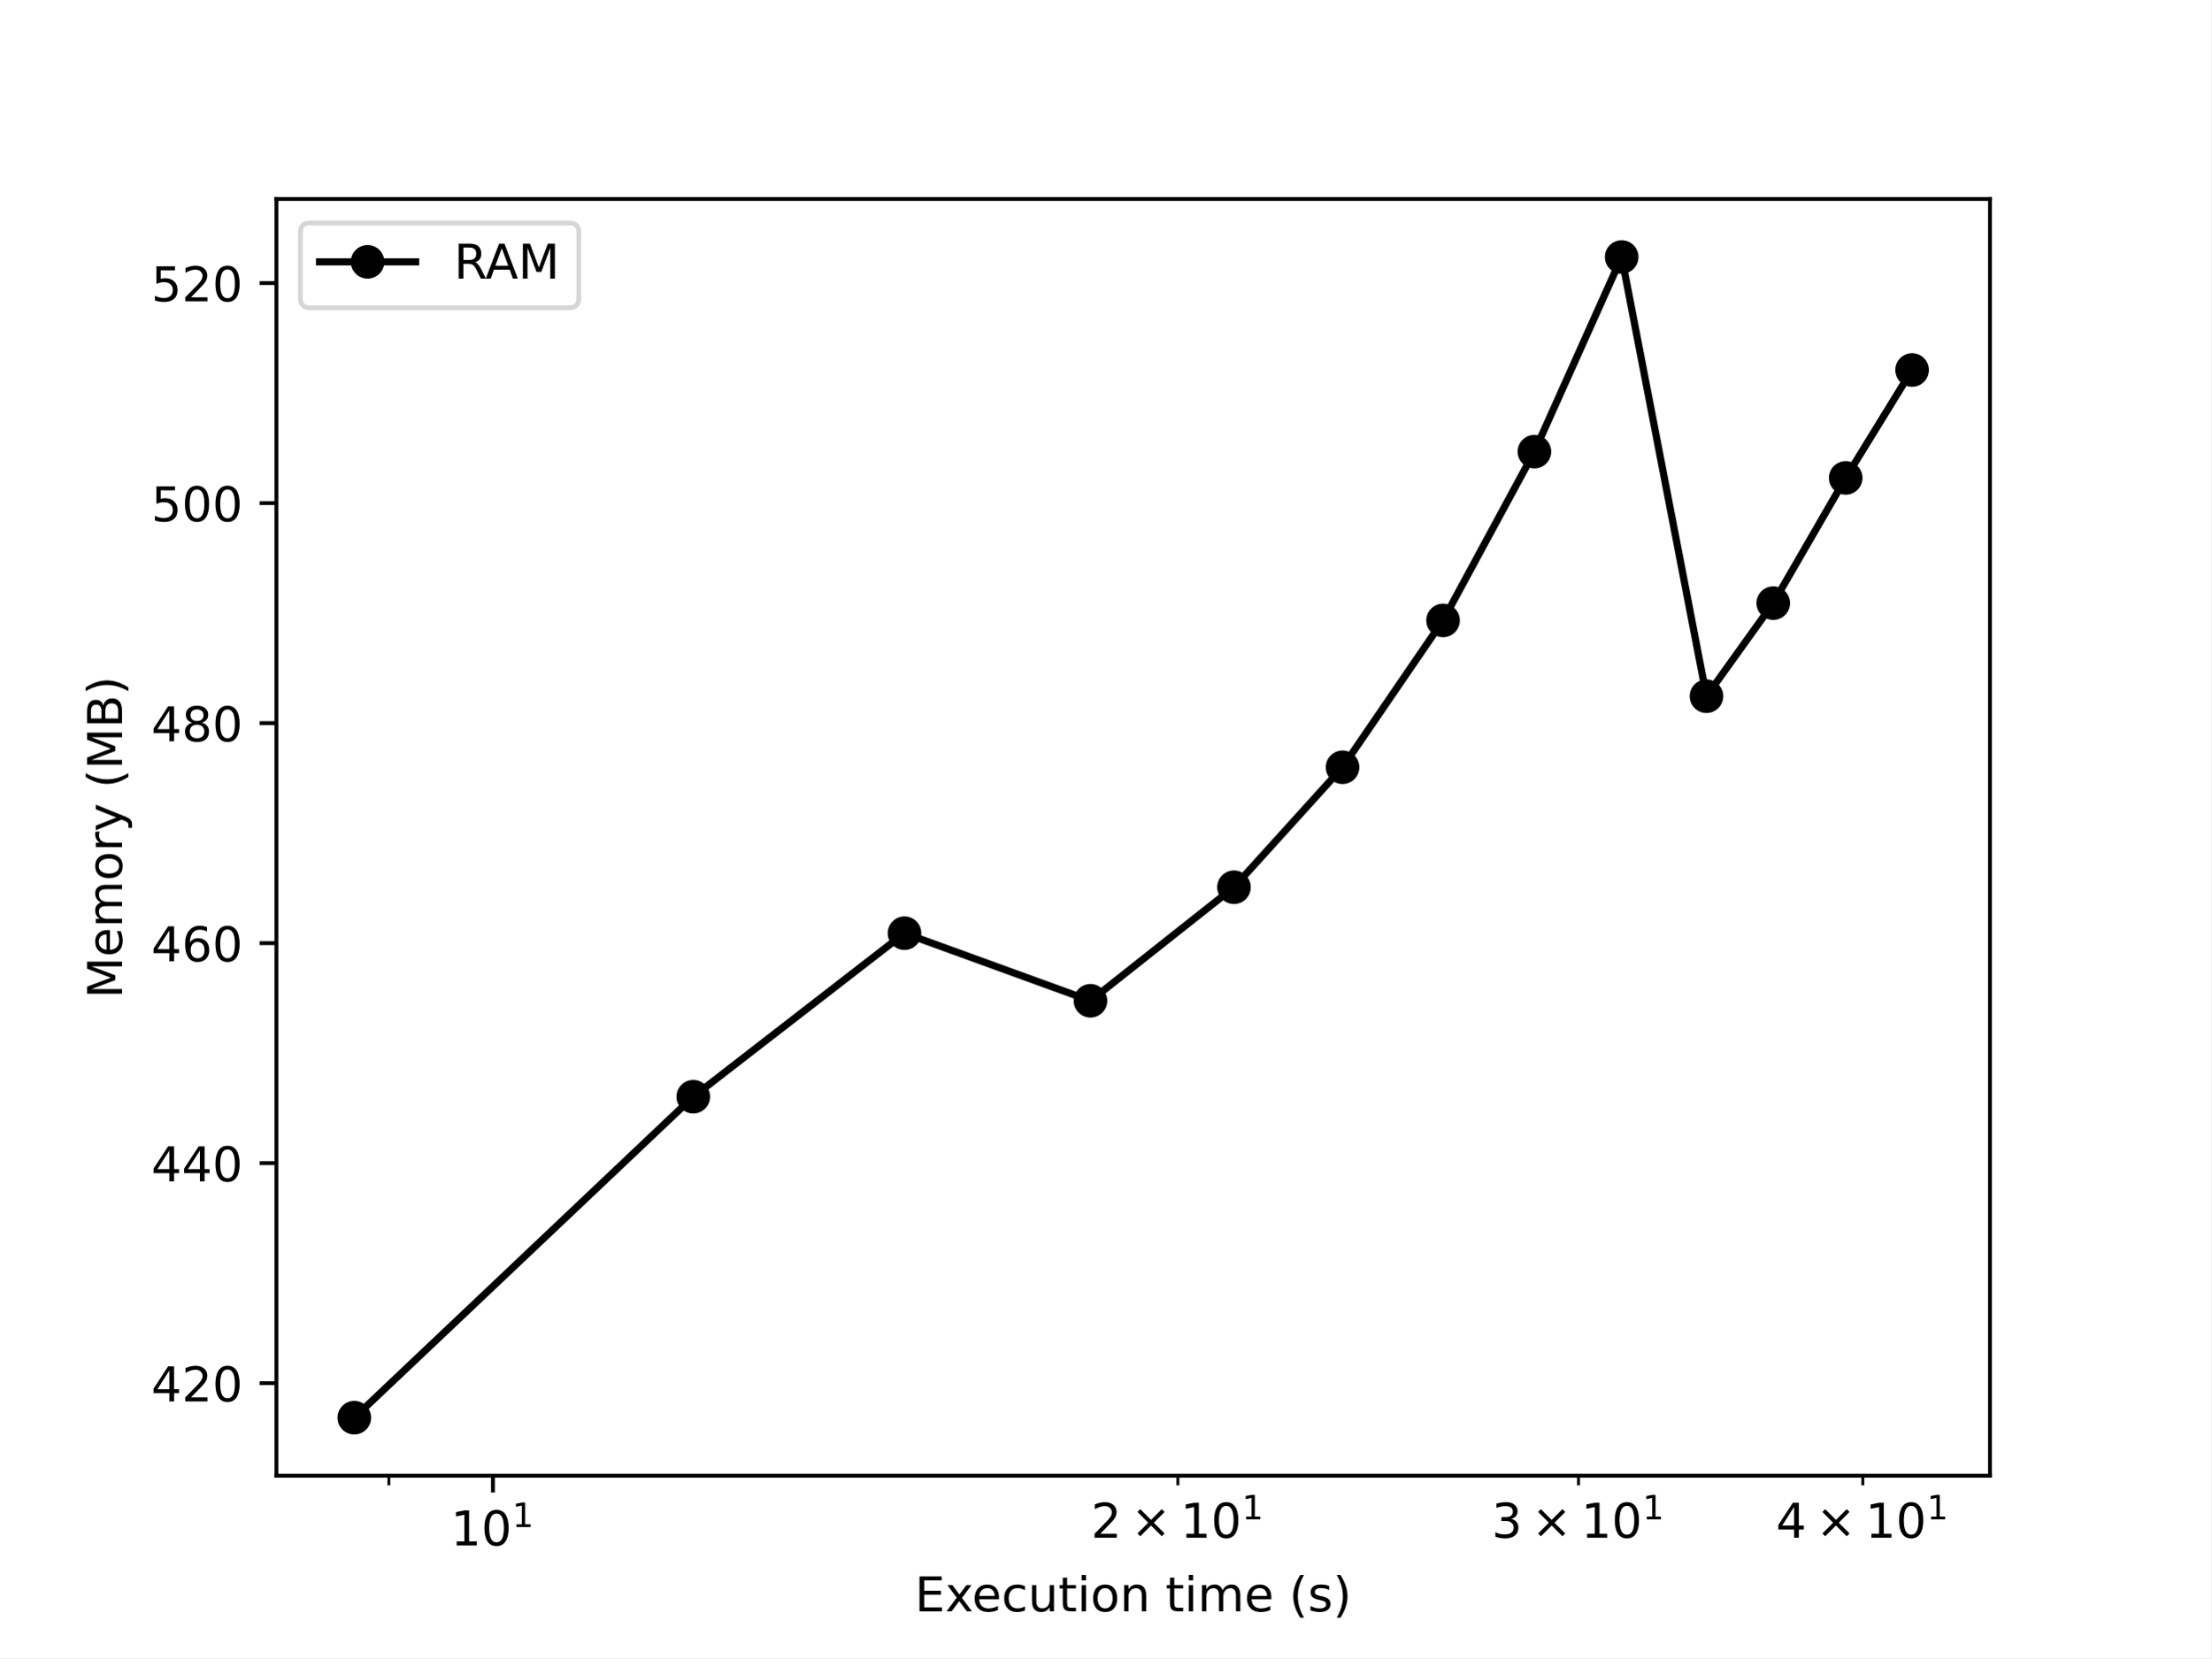
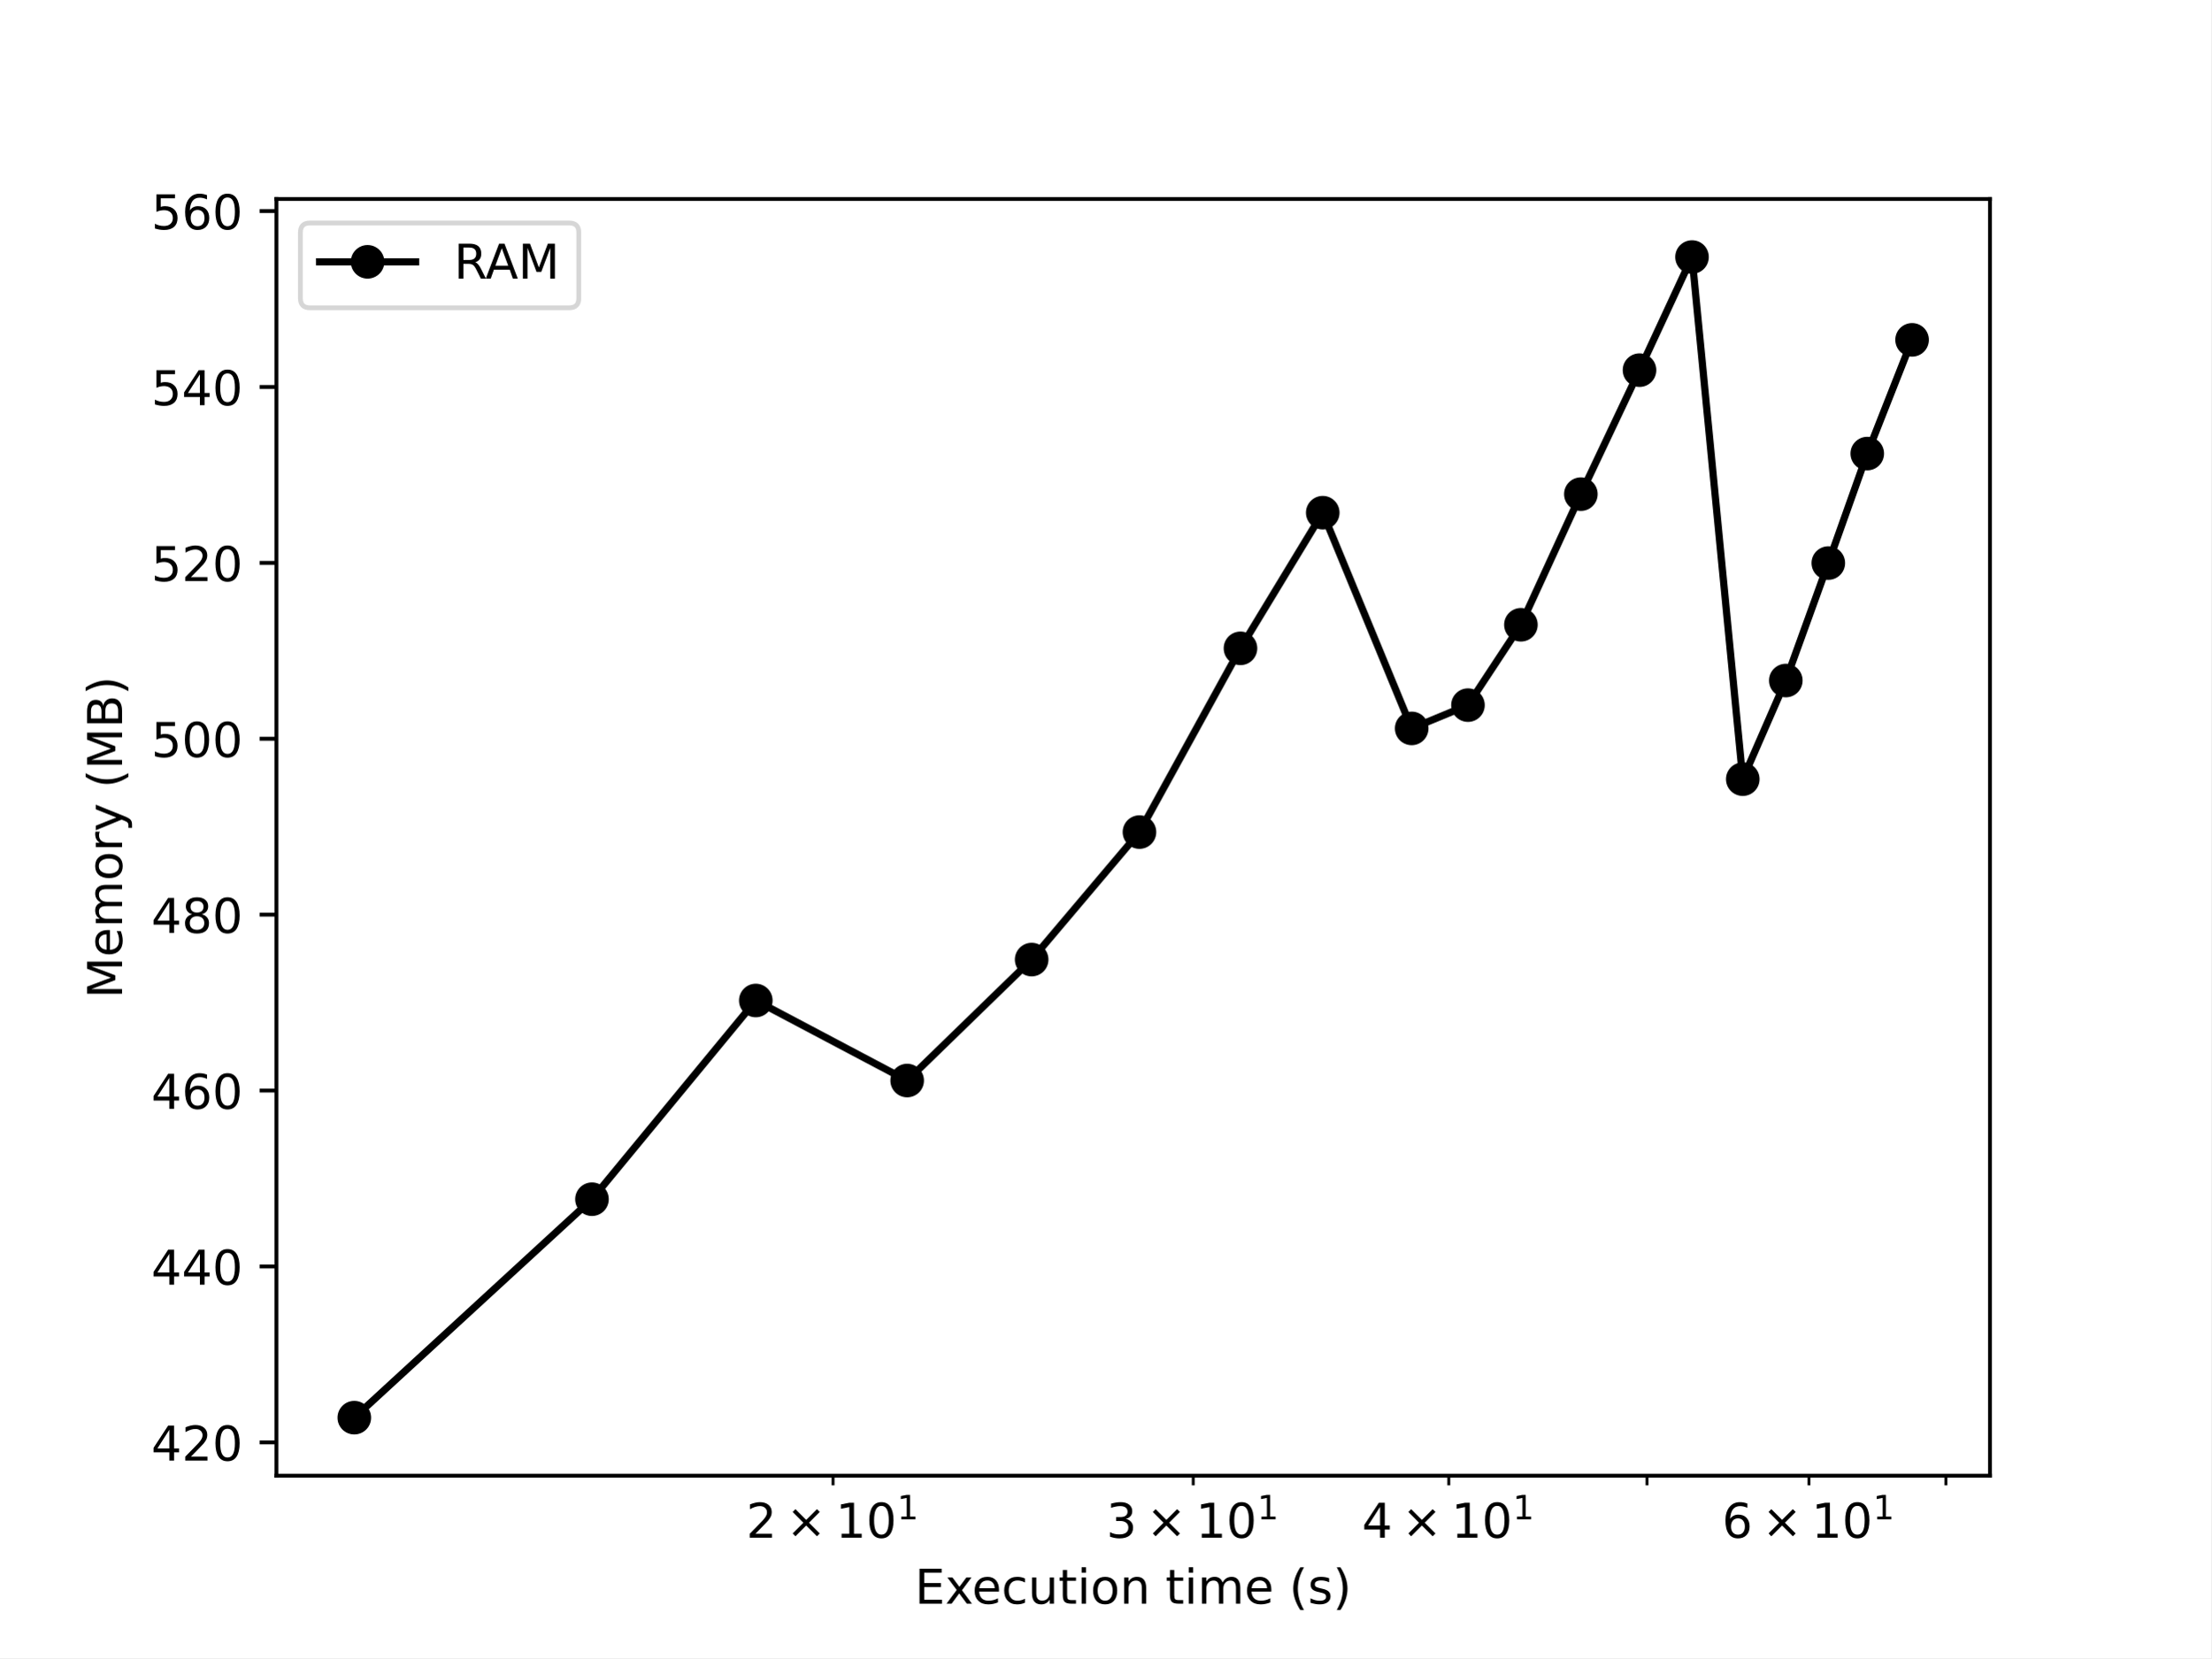
<svg xmlns="http://www.w3.org/2000/svg" xmlns:xlink="http://www.w3.org/1999/xlink" height="345.6pt" version="1.1" viewBox="0 0 460.8 345.6" width="460.8pt">
  <defs>
    <style type="text/css">*{stroke-linecap:butt;stroke-linejoin:round;}</style>
  </defs>
  <g id="figure_1">
    <g id="patch_1">
      <path d="M 0 345.6  L 460.8 345.6  L 460.8 0  L 0 0  z " style="fill:#ffffff;" />
    </g>
    <g id="axes_1">
      <g id="patch_2">
        <path d="M 57.6 307.584  L 414.72 307.584  L 414.72 41.472  L 57.6 41.472  z " style="fill:#ffffff;" />
      </g>
      <g id="matplotlib.axis_1">
        <g id="xtick_1">
          <g id="line2d_1">
            <defs>
-               <path d="M 0 0  L 0 3.5  " id="mb95520203b" style="stroke:#000000;stroke-width:0.8;" />
-             </defs>
-             <g>
-               <use style="stroke:#000000;stroke-width:0.8;" x="102.73" xlink:href="#mb95520203b" y="307.584" />
+               <path d="M 0 0  L 0 2  " id="m7f5f919cfc" style="stroke:#000000;stroke-width:0.6;" />
+             </defs>
+             <g>
+               <use style="stroke:#000000;stroke-width:0.6;" x="173.608" xlink:href="#m7f5f919cfc" y="307.584" />
            </g>
          </g>
          <g id="text_1">
-             <g transform="translate(93.9296 322.1824)scale(0.1 -0.1)">
-               <defs>
+             <g transform="translate(155.5081 320.5824)scale(0.1 -0.1)">
+               <defs>
+                 <path d="M 19.188 8.297  L 53.609 8.297  L 53.609 0  L 7.328 0  L 7.328 8.297  Q 12.938 14.109 22.625 23.891  Q 32.328 33.688 34.812 36.531  Q 39.547 41.844 41.422 45.531  Q 43.312 49.219 43.312 52.781  Q 43.312 58.594 39.234 62.25  Q 35.156 65.922 28.609 65.922  Q 23.969 65.922 18.812 64.312  Q 13.672 62.703 7.812 59.422  L 7.812 69.391  Q 13.766 71.781 18.938 73  Q 24.125 74.219 28.422 74.219  Q 39.75 74.219 46.484 68.547  Q 53.219 62.891 53.219 53.422  Q 53.219 48.922 51.531 44.891  Q 49.859 40.875 45.406 35.406  Q 44.188 33.984 37.641 27.219  Q 31.109 20.453 19.188 8.297  z " id="DejaVuSans-50" />
+                 <path d="M 70.125 53.719  L 47.797 31.297  L 70.125 8.984  L 64.312 3.078  L 41.891 25.484  L 19.484 3.078  L 13.719 8.984  L 35.984 31.297  L 13.719 53.719  L 19.484 59.625  L 41.891 37.203  L 64.312 59.625  z " id="DejaVuSans-215" />
                <path d="M 12.406 8.297  L 28.516 8.297  L 28.516 63.922  L 10.984 60.406  L 10.984 69.391  L 28.422 72.906  L 38.281 72.906  L 38.281 8.297  L 54.391 8.297  L 54.391 0  L 12.406 0  z " id="DejaVuSans-49" />
                <path d="M 31.781 66.406  Q 24.172 66.406 20.328 58.906  Q 16.5 51.422 16.5 36.375  Q 16.5 21.391 20.328 13.891  Q 24.172 6.391 31.781 6.391  Q 39.453 6.391 43.281 13.891  Q 47.125 21.391 47.125 36.375  Q 47.125 51.422 43.281 58.906  Q 39.453 66.406 31.781 66.406  z M 31.781 74.219  Q 44.047 74.219 50.516 64.516  Q 56.984 54.828 56.984 36.375  Q 56.984 17.969 50.516 8.266  Q 44.047 -1.422 31.781 -1.422  Q 19.531 -1.422 13.062 8.266  Q 6.594 17.969 6.594 36.375  Q 6.594 54.828 13.062 64.516  Q 19.531 74.219 31.781 74.219  z " id="DejaVuSans-48" />
-               </defs>
-               <use transform="translate(0 0.684375)" xlink:href="#DejaVuSans-49" />
-               <use transform="translate(63.62305 0.684375)" xlink:href="#DejaVuSans-48" />
-               <use transform="translate(128.2031 38.96563)scale(0.7)" xlink:href="#DejaVuSans-49" />
-             </g>
-           </g>
-         </g>
-         <g id="xtick_2">
-           <g id="line2d_2">
-             <defs>
-               <path d="M 0 0  L 0 2  " id="m8414868853" style="stroke:#000000;stroke-width:0.6;" />
-             </defs>
-             <g>
-               <use style="stroke:#000000;stroke-width:0.6;" x="81.032" xlink:href="#m8414868853" y="307.584" />
-             </g>
-           </g>
-         </g>
-         <g id="xtick_3">
-           <g id="line2d_3">
-             <g>
-               <use style="stroke:#000000;stroke-width:0.6;" x="245.475" xlink:href="#m8414868853" y="307.584" />
-             </g>
-           </g>
-           <g id="text_2">
-             <g transform="translate(227.3749 320.5824)scale(0.1 -0.1)">
-               <defs>
-                 <path d="M 19.188 8.297  L 53.609 8.297  L 53.609 0  L 7.328 0  L 7.328 8.297  Q 12.938 14.109 22.625 23.891  Q 32.328 33.688 34.812 36.531  Q 39.547 41.844 41.422 45.531  Q 43.312 49.219 43.312 52.781  Q 43.312 58.594 39.234 62.25  Q 35.156 65.922 28.609 65.922  Q 23.969 65.922 18.812 64.312  Q 13.672 62.703 7.812 59.422  L 7.812 69.391  Q 13.766 71.781 18.938 73  Q 24.125 74.219 28.422 74.219  Q 39.75 74.219 46.484 68.547  Q 53.219 62.891 53.219 53.422  Q 53.219 48.922 51.531 44.891  Q 49.859 40.875 45.406 35.406  Q 44.188 33.984 37.641 27.219  Q 31.109 20.453 19.188 8.297  z " id="DejaVuSans-50" />
-                 <path d="M 70.125 53.719  L 47.797 31.297  L 70.125 8.984  L 64.312 3.078  L 41.891 25.484  L 19.484 3.078  L 13.719 8.984  L 35.984 31.297  L 13.719 53.719  L 19.484 59.625  L 41.891 37.203  L 64.312 59.625  z " id="DejaVuSans-215" />
              </defs>
              <use transform="translate(0 0.684375)" xlink:href="#DejaVuSans-50" />
              <use transform="translate(83.10547 0.684375)" xlink:href="#DejaVuSans-215" />
              <use transform="translate(186.377 0.684375)" xlink:href="#DejaVuSans-49" />
              <use transform="translate(250 0.684375)" xlink:href="#DejaVuSans-48" />
              <use transform="translate(314.5801 38.96563)scale(0.7)" xlink:href="#DejaVuSans-49" />
            </g>
          </g>
        </g>
-         <g id="xtick_4">
-           <g id="line2d_4">
-             <g>
-               <use style="stroke:#000000;stroke-width:0.6;" x="328.976" xlink:href="#m8414868853" y="307.584" />
-             </g>
-           </g>
-           <g id="text_3">
-             <g transform="translate(310.8755 320.5824)scale(0.1 -0.1)">
+         <g id="xtick_2">
+           <g id="line2d_2">
+             <g>
+               <use style="stroke:#000000;stroke-width:0.6;" x="248.673" xlink:href="#m7f5f919cfc" y="307.584" />
+             </g>
+           </g>
+           <g id="text_2">
+             <g transform="translate(230.5728 320.5824)scale(0.1 -0.1)">
              <defs>
                <path d="M 40.578 39.312  Q 47.656 37.797 51.625 33  Q 55.609 28.219 55.609 21.188  Q 55.609 10.406 48.188 4.484  Q 40.766 -1.422 27.094 -1.422  Q 22.516 -1.422 17.656 -0.516  Q 12.797 0.391 7.625 2.203  L 7.625 11.719  Q 11.719 9.328 16.594 8.109  Q 21.484 6.891 26.812 6.891  Q 36.078 6.891 40.938 10.547  Q 45.797 14.203 45.797 21.188  Q 45.797 27.641 41.281 31.266  Q 36.766 34.906 28.719 34.906  L 20.219 34.906  L 20.219 43.016  L 29.109 43.016  Q 36.375 43.016 40.234 45.922  Q 44.094 48.828 44.094 54.297  Q 44.094 59.906 40.109 62.906  Q 36.141 65.922 28.719 65.922  Q 24.656 65.922 20.016 65.031  Q 15.375 64.156 9.812 62.312  L 9.812 71.094  Q 15.438 72.656 20.344 73.438  Q 25.25 74.219 29.594 74.219  Q 40.828 74.219 47.359 69.109  Q 53.906 64.016 53.906 55.328  Q 53.906 49.266 50.438 45.094  Q 46.969 40.922 40.578 39.312  z " id="DejaVuSans-51" />
              </defs>
              <use transform="translate(0 0.684375)" xlink:href="#DejaVuSans-51" />
              <use transform="translate(83.10547 0.684375)" xlink:href="#DejaVuSans-215" />
              <use transform="translate(186.377 0.684375)" xlink:href="#DejaVuSans-49" />
              <use transform="translate(250 0.684375)" xlink:href="#DejaVuSans-48" />
              <use transform="translate(314.5801 38.96563)scale(0.7)" xlink:href="#DejaVuSans-49" />
            </g>
          </g>
        </g>
-         <g id="xtick_5">
-           <g id="line2d_5">
-             <g>
-               <use style="stroke:#000000;stroke-width:0.6;" x="388.22" xlink:href="#m8414868853" y="307.584" />
-             </g>
-           </g>
-           <g id="text_4">
-             <g transform="translate(370.1202 320.5824)scale(0.1 -0.1)">
+         <g id="xtick_3">
+           <g id="line2d_3">
+             <g>
+               <use style="stroke:#000000;stroke-width:0.6;" x="301.932" xlink:href="#m7f5f919cfc" y="307.584" />
+             </g>
+           </g>
+           <g id="text_3">
+             <g transform="translate(283.832 320.5824)scale(0.1 -0.1)">
              <defs>
                <path d="M 37.797 64.312  L 12.891 25.391  L 37.797 25.391  z M 35.203 72.906  L 47.609 72.906  L 47.609 25.391  L 58.016 25.391  L 58.016 17.188  L 47.609 17.188  L 47.609 0  L 37.797 0  L 37.797 17.188  L 4.891 17.188  L 4.891 26.703  z " id="DejaVuSans-52" />
              </defs>
              <use transform="translate(0 0.684375)" xlink:href="#DejaVuSans-52" />
              <use transform="translate(83.10547 0.684375)" xlink:href="#DejaVuSans-215" />
              <use transform="translate(186.377 0.684375)" xlink:href="#DejaVuSans-49" />
              <use transform="translate(250 0.684375)" xlink:href="#DejaVuSans-48" />
              <use transform="translate(314.5801 38.96563)scale(0.7)" xlink:href="#DejaVuSans-49" />
            </g>
          </g>
        </g>
+         <g id="xtick_4">
+           <g id="line2d_4">
+             <g>
+               <use style="stroke:#000000;stroke-width:0.6;" x="343.243" xlink:href="#m7f5f919cfc" y="307.584" />
+             </g>
+           </g>
+         </g>
+         <g id="xtick_5">
+           <g id="line2d_5">
+             <g>
+               <use style="stroke:#000000;stroke-width:0.6;" x="376.997" xlink:href="#m7f5f919cfc" y="307.584" />
+             </g>
+           </g>
+           <g id="text_4">
+             <g transform="translate(358.8967 320.5824)scale(0.1 -0.1)">
+               <defs>
+                 <path d="M 33.016 40.375  Q 26.375 40.375 22.484 35.828  Q 18.609 31.297 18.609 23.391  Q 18.609 15.531 22.484 10.953  Q 26.375 6.391 33.016 6.391  Q 39.656 6.391 43.531 10.953  Q 47.406 15.531 47.406 23.391  Q 47.406 31.297 43.531 35.828  Q 39.656 40.375 33.016 40.375  z M 52.594 71.297  L 52.594 62.312  Q 48.875 64.062 45.094 64.984  Q 41.312 65.922 37.594 65.922  Q 27.828 65.922 22.672 59.328  Q 17.531 52.734 16.797 39.406  Q 19.672 43.656 24.016 45.922  Q 28.375 48.188 33.594 48.188  Q 44.578 48.188 50.953 41.516  Q 57.328 34.859 57.328 23.391  Q 57.328 12.156 50.688 5.359  Q 44.047 -1.422 33.016 -1.422  Q 20.359 -1.422 13.672 8.266  Q 6.984 17.969 6.984 36.375  Q 6.984 53.656 15.188 63.938  Q 23.391 74.219 37.203 74.219  Q 40.922 74.219 44.703 73.484  Q 48.484 72.75 52.594 71.297  z " id="DejaVuSans-54" />
+               </defs>
+               <use transform="translate(0 0.684375)" xlink:href="#DejaVuSans-54" />
+               <use transform="translate(83.10547 0.684375)" xlink:href="#DejaVuSans-215" />
+               <use transform="translate(186.377 0.684375)" xlink:href="#DejaVuSans-49" />
+               <use transform="translate(250 0.684375)" xlink:href="#DejaVuSans-48" />
+               <use transform="translate(314.5801 38.96563)scale(0.7)" xlink:href="#DejaVuSans-49" />
+             </g>
+           </g>
+         </g>
+         <g id="xtick_6">
+           <g id="line2d_6">
+             <g>
+               <use style="stroke:#000000;stroke-width:0.6;" x="405.535" xlink:href="#m7f5f919cfc" y="307.584" />
+             </g>
+           </g>
+         </g>
        <g id="text_5">
-           <g transform="translate(190.6452 335.8606)scale(0.1 -0.1)">
+           <g transform="translate(190.6452 334.2606)scale(0.1 -0.1)">
            <defs>
              <path d="M 9.812 72.906  L 55.906 72.906  L 55.906 64.594  L 19.672 64.594  L 19.672 43.016  L 54.391 43.016  L 54.391 34.719  L 19.672 34.719  L 19.672 8.297  L 56.781 8.297  L 56.781 0  L 9.812 0  z " id="DejaVuSans-69" />
              <path d="M 54.891 54.688  L 35.109 28.078  L 55.906 0  L 45.312 0  L 29.391 21.484  L 13.484 0  L 2.875 0  L 24.125 28.609  L 4.688 54.688  L 15.281 54.688  L 29.781 35.203  L 44.281 54.688  z " id="DejaVuSans-120" />
              <path d="M 56.203 29.594  L 56.203 25.203  L 14.891 25.203  Q 15.484 15.922 20.484 11.062  Q 25.484 6.203 34.422 6.203  Q 39.594 6.203 44.453 7.469  Q 49.312 8.734 54.109 11.281  L 54.109 2.781  Q 49.266 0.734 44.188 -0.344  Q 39.109 -1.422 33.891 -1.422  Q 20.797 -1.422 13.156 6.188  Q 5.516 13.812 5.516 26.812  Q 5.516 40.234 12.766 48.109  Q 20.016 56 32.328 56  Q 43.359 56 49.781 48.891  Q 56.203 41.797 56.203 29.594  z M 47.219 32.234  Q 47.125 39.594 43.094 43.984  Q 39.062 48.391 32.422 48.391  Q 24.906 48.391 20.391 44.141  Q 15.875 39.891 15.188 32.172  z " id="DejaVuSans-101" />
              <path d="M 48.781 52.594  L 48.781 44.188  Q 44.969 46.297 41.141 47.344  Q 37.312 48.391 33.406 48.391  Q 24.656 48.391 19.812 42.844  Q 14.984 37.312 14.984 27.297  Q 14.984 17.281 19.812 11.734  Q 24.656 6.203 33.406 6.203  Q 37.312 6.203 41.141 7.25  Q 44.969 8.297 48.781 10.406  L 48.781 2.094  Q 45.016 0.344 40.984 -0.531  Q 36.969 -1.422 32.422 -1.422  Q 20.062 -1.422 12.781 6.344  Q 5.516 14.109 5.516 27.297  Q 5.516 40.672 12.859 48.328  Q 20.219 56 33.016 56  Q 37.156 56 41.109 55.141  Q 45.062 54.297 48.781 52.594  z " id="DejaVuSans-99" />
              <path d="M 8.5 21.578  L 8.5 54.688  L 17.484 54.688  L 17.484 21.922  Q 17.484 14.156 20.5 10.266  Q 23.531 6.391 29.594 6.391  Q 36.859 6.391 41.078 11.031  Q 45.312 15.672 45.312 23.688  L 45.312 54.688  L 54.297 54.688  L 54.297 0  L 45.312 0  L 45.312 8.406  Q 42.047 3.422 37.719 1  Q 33.406 -1.422 27.688 -1.422  Q 18.266 -1.422 13.375 4.438  Q 8.5 10.297 8.5 21.578  z M 31.109 56  z " id="DejaVuSans-117" />
              <path d="M 18.312 70.219  L 18.312 54.688  L 36.812 54.688  L 36.812 47.703  L 18.312 47.703  L 18.312 18.016  Q 18.312 11.328 20.141 9.422  Q 21.969 7.516 27.594 7.516  L 36.812 7.516  L 36.812 0  L 27.594 0  Q 17.188 0 13.234 3.875  Q 9.281 7.766 9.281 18.016  L 9.281 47.703  L 2.688 47.703  L 2.688 54.688  L 9.281 54.688  L 9.281 70.219  z " id="DejaVuSans-116" />
              <path d="M 9.422 54.688  L 18.406 54.688  L 18.406 0  L 9.422 0  z M 9.422 75.984  L 18.406 75.984  L 18.406 64.594  L 9.422 64.594  z " id="DejaVuSans-105" />
              <path d="M 30.609 48.391  Q 23.391 48.391 19.188 42.75  Q 14.984 37.109 14.984 27.297  Q 14.984 17.484 19.156 11.844  Q 23.344 6.203 30.609 6.203  Q 37.797 6.203 41.984 11.859  Q 46.188 17.531 46.188 27.297  Q 46.188 37.016 41.984 42.703  Q 37.797 48.391 30.609 48.391  z M 30.609 56  Q 42.328 56 49.016 48.375  Q 55.719 40.766 55.719 27.297  Q 55.719 13.875 49.016 6.219  Q 42.328 -1.422 30.609 -1.422  Q 18.844 -1.422 12.172 6.219  Q 5.516 13.875 5.516 27.297  Q 5.516 40.766 12.172 48.375  Q 18.844 56 30.609 56  z " id="DejaVuSans-111" />
              <path d="M 54.891 33.016  L 54.891 0  L 45.906 0  L 45.906 32.719  Q 45.906 40.484 42.875 44.328  Q 39.844 48.188 33.797 48.188  Q 26.516 48.188 22.312 43.547  Q 18.109 38.922 18.109 30.906  L 18.109 0  L 9.078 0  L 9.078 54.688  L 18.109 54.688  L 18.109 46.188  Q 21.344 51.125 25.703 53.562  Q 30.078 56 35.797 56  Q 45.219 56 50.047 50.172  Q 54.891 44.344 54.891 33.016  z " id="DejaVuSans-110" />
              <path id="DejaVuSans-32" />
              <path d="M 52 44.188  Q 55.375 50.25 60.062 53.125  Q 64.75 56 71.094 56  Q 79.641 56 84.281 50.016  Q 88.922 44.047 88.922 33.016  L 88.922 0  L 79.891 0  L 79.891 32.719  Q 79.891 40.578 77.094 44.375  Q 74.312 48.188 68.609 48.188  Q 61.625 48.188 57.562 43.547  Q 53.516 38.922 53.516 30.906  L 53.516 0  L 44.484 0  L 44.484 32.719  Q 44.484 40.625 41.703 44.406  Q 38.922 48.188 33.109 48.188  Q 26.219 48.188 22.156 43.531  Q 18.109 38.875 18.109 30.906  L 18.109 0  L 9.078 0  L 9.078 54.688  L 18.109 54.688  L 18.109 46.188  Q 21.188 51.219 25.484 53.609  Q 29.781 56 35.688 56  Q 41.656 56 45.828 52.969  Q 50 49.953 52 44.188  z " id="DejaVuSans-109" />
              <path d="M 31 75.875  Q 24.469 64.656 21.281 53.656  Q 18.109 42.672 18.109 31.391  Q 18.109 20.125 21.312 9.062  Q 24.516 -2 31 -13.188  L 23.188 -13.188  Q 15.875 -1.703 12.234 9.375  Q 8.594 20.453 8.594 31.391  Q 8.594 42.281 12.203 53.312  Q 15.828 64.359 23.188 75.875  z " id="DejaVuSans-40" />
              <path d="M 44.281 53.078  L 44.281 44.578  Q 40.484 46.531 36.375 47.5  Q 32.281 48.484 27.875 48.484  Q 21.188 48.484 17.844 46.438  Q 14.5 44.391 14.5 40.281  Q 14.5 37.156 16.891 35.375  Q 19.281 33.594 26.516 31.984  L 29.594 31.297  Q 39.156 29.25 43.188 25.516  Q 47.219 21.781 47.219 15.094  Q 47.219 7.469 41.188 3.016  Q 35.156 -1.422 24.609 -1.422  Q 20.219 -1.422 15.453 -0.562  Q 10.688 0.297 5.422 2  L 5.422 11.281  Q 10.406 8.688 15.234 7.391  Q 20.062 6.109 24.812 6.109  Q 31.156 6.109 34.562 8.281  Q 37.984 10.453 37.984 14.406  Q 37.984 18.062 35.516 20.016  Q 33.062 21.969 24.703 23.781  L 21.578 24.516  Q 13.234 26.266 9.516 29.906  Q 5.812 33.547 5.812 39.891  Q 5.812 47.609 11.281 51.797  Q 16.75 56 26.812 56  Q 31.781 56 36.172 55.266  Q 40.578 54.547 44.281 53.078  z " id="DejaVuSans-115" />
              <path d="M 8.016 75.875  L 15.828 75.875  Q 23.141 64.359 26.781 53.312  Q 30.422 42.281 30.422 31.391  Q 30.422 20.453 26.781 9.375  Q 23.141 -1.703 15.828 -13.188  L 8.016 -13.188  Q 14.5 -2 17.703 9.062  Q 20.906 20.125 20.906 31.391  Q 20.906 42.672 17.703 53.656  Q 14.5 64.656 8.016 75.875  z " id="DejaVuSans-41" />
            </defs>
            <use xlink:href="#DejaVuSans-69" />
            <use x="63.184" xlink:href="#DejaVuSans-120" />
            <use x="119.238" xlink:href="#DejaVuSans-101" />
            <use x="180.762" xlink:href="#DejaVuSans-99" />
            <use x="235.742" xlink:href="#DejaVuSans-117" />
            <use x="299.121" xlink:href="#DejaVuSans-116" />
            <use x="338.33" xlink:href="#DejaVuSans-105" />
            <use x="366.113" xlink:href="#DejaVuSans-111" />
            <use x="427.295" xlink:href="#DejaVuSans-110" />
            <use x="490.674" xlink:href="#DejaVuSans-32" />
            <use x="522.461" xlink:href="#DejaVuSans-116" />
            <use x="561.67" xlink:href="#DejaVuSans-105" />
            <use x="589.453" xlink:href="#DejaVuSans-109" />
            <use x="686.865" xlink:href="#DejaVuSans-101" />
            <use x="748.389" xlink:href="#DejaVuSans-32" />
            <use x="780.176" xlink:href="#DejaVuSans-40" />
            <use x="819.189" xlink:href="#DejaVuSans-115" />
            <use x="871.289" xlink:href="#DejaVuSans-41" />
          </g>
        </g>
      </g>
      <g id="matplotlib.axis_2">
        <g id="ytick_1">
-           <g id="line2d_6">
-             <defs>
-               <path d="M 0 0  L -3.5 0  " id="m126dfec70a" style="stroke:#000000;stroke-width:0.8;" />
-             </defs>
-             <g>
-               <use style="stroke:#000000;stroke-width:0.8;" x="57.6" xlink:href="#m126dfec70a" y="288.293" />
+           <g id="line2d_7">
+             <defs>
+               <path d="M 0 0  L -3.5 0  " id="m9369b2c765" style="stroke:#000000;stroke-width:0.8;" />
+             </defs>
+             <g>
+               <use style="stroke:#000000;stroke-width:0.8;" x="57.6" xlink:href="#m9369b2c765" y="300.639" />
            </g>
          </g>
          <g id="text_6">
-             <g transform="translate(31.5125 292.0923)scale(0.1 -0.1)">
+             <g transform="translate(31.5125 304.4378)scale(0.1 -0.1)">
              <use xlink:href="#DejaVuSans-52" />
              <use x="63.623" xlink:href="#DejaVuSans-50" />
              <use x="127.246" xlink:href="#DejaVuSans-48" />
            </g>
          </g>
        </g>
        <g id="ytick_2">
-           <g id="line2d_7">
-             <g>
-               <use style="stroke:#000000;stroke-width:0.8;" x="57.6" xlink:href="#m126dfec70a" y="242.434" />
+           <g id="line2d_8">
+             <g>
+               <use style="stroke:#000000;stroke-width:0.8;" x="57.6" xlink:href="#m9369b2c765" y="263.974" />
            </g>
          </g>
          <g id="text_7">
-             <g transform="translate(31.5125 246.2328)scale(0.1 -0.1)">
+             <g transform="translate(31.5125 267.7735)scale(0.1 -0.1)">
              <use xlink:href="#DejaVuSans-52" />
              <use x="63.623" xlink:href="#DejaVuSans-52" />
              <use x="127.246" xlink:href="#DejaVuSans-48" />
            </g>
          </g>
        </g>
        <g id="ytick_3">
-           <g id="line2d_8">
-             <g>
-               <use style="stroke:#000000;stroke-width:0.8;" x="57.6" xlink:href="#m126dfec70a" y="196.574" />
+           <g id="line2d_9">
+             <g>
+               <use style="stroke:#000000;stroke-width:0.8;" x="57.6" xlink:href="#m9369b2c765" y="227.31" />
            </g>
          </g>
          <g id="text_8">
-             <g transform="translate(31.5125 200.3733)scale(0.1 -0.1)">
-               <defs>
-                 <path d="M 33.016 40.375  Q 26.375 40.375 22.484 35.828  Q 18.609 31.297 18.609 23.391  Q 18.609 15.531 22.484 10.953  Q 26.375 6.391 33.016 6.391  Q 39.656 6.391 43.531 10.953  Q 47.406 15.531 47.406 23.391  Q 47.406 31.297 43.531 35.828  Q 39.656 40.375 33.016 40.375  z M 52.594 71.297  L 52.594 62.312  Q 48.875 64.062 45.094 64.984  Q 41.312 65.922 37.594 65.922  Q 27.828 65.922 22.672 59.328  Q 17.531 52.734 16.797 39.406  Q 19.672 43.656 24.016 45.922  Q 28.375 48.188 33.594 48.188  Q 44.578 48.188 50.953 41.516  Q 57.328 34.859 57.328 23.391  Q 57.328 12.156 50.688 5.359  Q 44.047 -1.422 33.016 -1.422  Q 20.359 -1.422 13.672 8.266  Q 6.984 17.969 6.984 36.375  Q 6.984 53.656 15.188 63.938  Q 23.391 74.219 37.203 74.219  Q 40.922 74.219 44.703 73.484  Q 48.484 72.75 52.594 71.297  z " id="DejaVuSans-54" />
-               </defs>
+             <g transform="translate(31.5125 231.1092)scale(0.1 -0.1)">
              <use xlink:href="#DejaVuSans-52" />
              <use x="63.623" xlink:href="#DejaVuSans-54" />
              <use x="127.246" xlink:href="#DejaVuSans-48" />
            </g>
          </g>
        </g>
        <g id="ytick_4">
-           <g id="line2d_9">
-             <g>
-               <use style="stroke:#000000;stroke-width:0.8;" x="57.6" xlink:href="#m126dfec70a" y="150.714" />
+           <g id="line2d_10">
+             <g>
+               <use style="stroke:#000000;stroke-width:0.8;" x="57.6" xlink:href="#m9369b2c765" y="190.646" />
            </g>
          </g>
          <g id="text_9">
-             <g transform="translate(31.5125 154.5137)scale(0.1 -0.1)">
+             <g transform="translate(31.5125 194.445)scale(0.1 -0.1)">
              <defs>
                <path d="M 31.781 34.625  Q 24.75 34.625 20.719 30.859  Q 16.703 27.094 16.703 20.516  Q 16.703 13.922 20.719 10.156  Q 24.75 6.391 31.781 6.391  Q 38.812 6.391 42.859 10.172  Q 46.922 13.969 46.922 20.516  Q 46.922 27.094 42.891 30.859  Q 38.875 34.625 31.781 34.625  z M 21.922 38.812  Q 15.578 40.375 12.031 44.719  Q 8.5 49.078 8.5 55.328  Q 8.5 64.062 14.719 69.141  Q 20.953 74.219 31.781 74.219  Q 42.672 74.219 48.875 69.141  Q 55.078 64.062 55.078 55.328  Q 55.078 49.078 51.531 44.719  Q 48 40.375 41.703 38.812  Q 48.828 37.156 52.797 32.312  Q 56.781 27.484 56.781 20.516  Q 56.781 9.906 50.312 4.234  Q 43.844 -1.422 31.781 -1.422  Q 19.734 -1.422 13.25 4.234  Q 6.781 9.906 6.781 20.516  Q 6.781 27.484 10.781 32.312  Q 14.797 37.156 21.922 38.812  z M 18.312 54.391  Q 18.312 48.734 21.844 45.562  Q 25.391 42.391 31.781 42.391  Q 38.141 42.391 41.719 45.562  Q 45.312 48.734 45.312 54.391  Q 45.312 60.062 41.719 63.234  Q 38.141 66.406 31.781 66.406  Q 25.391 66.406 21.844 63.234  Q 18.312 60.062 18.312 54.391  z " id="DejaVuSans-56" />
              </defs>
              <use xlink:href="#DejaVuSans-52" />
              <use x="63.623" xlink:href="#DejaVuSans-56" />
              <use x="127.246" xlink:href="#DejaVuSans-48" />
            </g>
          </g>
        </g>
        <g id="ytick_5">
-           <g id="line2d_10">
-             <g>
-               <use style="stroke:#000000;stroke-width:0.8;" x="57.6" xlink:href="#m126dfec70a" y="104.855" />
+           <g id="line2d_11">
+             <g>
+               <use style="stroke:#000000;stroke-width:0.8;" x="57.6" xlink:href="#m9369b2c765" y="153.981" />
            </g>
          </g>
          <g id="text_10">
-             <g transform="translate(31.5125 108.6542)scale(0.1 -0.1)">
+             <g transform="translate(31.5125 157.7807)scale(0.1 -0.1)">
              <defs>
                <path d="M 10.797 72.906  L 49.516 72.906  L 49.516 64.594  L 19.828 64.594  L 19.828 46.734  Q 21.969 47.469 24.109 47.828  Q 26.266 48.188 28.422 48.188  Q 40.625 48.188 47.75 41.5  Q 54.891 34.812 54.891 23.391  Q 54.891 11.625 47.562 5.094  Q 40.234 -1.422 26.906 -1.422  Q 22.312 -1.422 17.547 -0.641  Q 12.797 0.141 7.719 1.703  L 7.719 11.625  Q 12.109 9.234 16.797 8.062  Q 21.484 6.891 26.703 6.891  Q 35.156 6.891 40.078 11.328  Q 45.016 15.766 45.016 23.391  Q 45.016 31 40.078 35.438  Q 35.156 39.891 26.703 39.891  Q 22.75 39.891 18.812 39.016  Q 14.891 38.141 10.797 36.281  z " id="DejaVuSans-53" />
              </defs>
              <use xlink:href="#DejaVuSans-53" />
              <use x="63.623" xlink:href="#DejaVuSans-48" />
              <use x="127.246" xlink:href="#DejaVuSans-48" />
            </g>
          </g>
        </g>
        <g id="ytick_6">
-           <g id="line2d_11">
-             <g>
-               <use style="stroke:#000000;stroke-width:0.8;" x="57.6" xlink:href="#m126dfec70a" y="58.995" />
+           <g id="line2d_12">
+             <g>
+               <use style="stroke:#000000;stroke-width:0.8;" x="57.6" xlink:href="#m9369b2c765" y="117.317" />
            </g>
          </g>
          <g id="text_11">
-             <g transform="translate(31.5125 62.79464)scale(0.1 -0.1)">
+             <g transform="translate(31.5125 121.1164)scale(0.1 -0.1)">
              <use xlink:href="#DejaVuSans-53" />
              <use x="63.623" xlink:href="#DejaVuSans-50" />
              <use x="127.246" xlink:href="#DejaVuSans-48" />
            </g>
          </g>
        </g>
-         <g id="text_12">
+         <g id="ytick_7">
+           <g id="line2d_13">
+             <g>
+               <use style="stroke:#000000;stroke-width:0.8;" x="57.6" xlink:href="#m9369b2c765" y="80.653" />
+             </g>
+           </g>
+           <g id="text_12">
+             <g transform="translate(31.5125 84.4521)scale(0.1 -0.1)">
+               <use xlink:href="#DejaVuSans-53" />
+               <use x="63.623" xlink:href="#DejaVuSans-52" />
+               <use x="127.246" xlink:href="#DejaVuSans-48" />
+             </g>
+           </g>
+         </g>
+         <g id="ytick_8">
+           <g id="line2d_14">
+             <g>
+               <use style="stroke:#000000;stroke-width:0.8;" x="57.6" xlink:href="#m9369b2c765" y="43.989" />
+             </g>
+           </g>
+           <g id="text_13">
+             <g transform="translate(31.5125 47.78781)scale(0.1 -0.1)">
+               <use xlink:href="#DejaVuSans-53" />
+               <use x="63.623" xlink:href="#DejaVuSans-54" />
+               <use x="127.246" xlink:href="#DejaVuSans-48" />
+             </g>
+           </g>
+         </g>
+         <g id="text_14">
          <g transform="translate(25.43281 208.0983)rotate(-90)scale(0.1 -0.1)">
            <defs>
              <path d="M 9.812 72.906  L 24.516 72.906  L 43.109 23.297  L 61.812 72.906  L 76.516 72.906  L 76.516 0  L 66.891 0  L 66.891 64.016  L 48.094 14.016  L 38.188 14.016  L 19.391 64.016  L 19.391 0  L 9.812 0  z " id="DejaVuSans-77" />
              <path d="M 41.109 46.297  Q 39.594 47.172 37.812 47.578  Q 36.031 48 33.891 48  Q 26.266 48 22.188 43.047  Q 18.109 38.094 18.109 28.812  L 18.109 0  L 9.078 0  L 9.078 54.688  L 18.109 54.688  L 18.109 46.188  Q 20.953 51.172 25.484 53.578  Q 30.031 56 36.531 56  Q 37.453 56 38.578 55.875  Q 39.703 55.766 41.062 55.516  z " id="DejaVuSans-114" />
              <path d="M 32.172 -5.078  Q 28.375 -14.844 24.75 -17.812  Q 21.141 -20.797 15.094 -20.797  L 7.906 -20.797  L 7.906 -13.281  L 13.188 -13.281  Q 16.891 -13.281 18.938 -11.516  Q 21 -9.766 23.484 -3.219  L 25.094 0.875  L 2.984 54.688  L 12.5 54.688  L 29.594 11.922  L 46.688 54.688  L 56.203 54.688  z " id="DejaVuSans-121" />
              <path d="M 19.672 34.812  L 19.672 8.109  L 35.5 8.109  Q 43.453 8.109 47.281 11.406  Q 51.125 14.703 51.125 21.484  Q 51.125 28.328 47.281 31.562  Q 43.453 34.812 35.5 34.812  z M 19.672 64.797  L 19.672 42.828  L 34.281 42.828  Q 41.5 42.828 45.031 45.531  Q 48.578 48.25 48.578 53.812  Q 48.578 59.328 45.031 62.062  Q 41.5 64.797 34.281 64.797  z M 9.812 72.906  L 35.016 72.906  Q 46.297 72.906 52.391 68.219  Q 58.5 63.531 58.5 54.891  Q 58.5 48.188 55.375 44.234  Q 52.25 40.281 46.188 39.312  Q 53.469 37.75 57.5 32.781  Q 61.531 27.828 61.531 20.406  Q 61.531 10.641 54.891 5.312  Q 48.25 0 35.984 0  L 9.812 0  z " id="DejaVuSans-66" />
            </defs>
            <use xlink:href="#DejaVuSans-77" />
            <use x="86.279" xlink:href="#DejaVuSans-101" />
            <use x="147.803" xlink:href="#DejaVuSans-109" />
            <use x="245.215" xlink:href="#DejaVuSans-111" />
            <use x="306.396" xlink:href="#DejaVuSans-114" />
            <use x="347.51" xlink:href="#DejaVuSans-121" />
            <use x="406.689" xlink:href="#DejaVuSans-32" />
            <use x="438.477" xlink:href="#DejaVuSans-40" />
            <use x="477.49" xlink:href="#DejaVuSans-77" />
            <use x="563.77" xlink:href="#DejaVuSans-66" />
            <use x="632.373" xlink:href="#DejaVuSans-41" />
          </g>
        </g>
      </g>
-       <g id="line2d_12">
-         <path clip-path="url(#p6521961473)" d="M 73.833 295.488  L 144.476 228.589  L 188.496 194.505  L 227.257 208.593  L 257.163 184.925  L 279.794 159.923  L 300.739 129.315  L 319.777 94.132  L 337.965 53.568  L 355.638 145.112  L 369.554 125.708  L 384.652 99.608  L 398.487 77.114  " style="fill:none;stroke:#000000;stroke-linecap:square;stroke-width:1.5;" />
+       <g id="line2d_15">
+         <path clip-path="url(#p51b87af78d)" d="M 73.833 295.488  L 123.366 249.954  L 157.508 208.536  L 189.056 225.22  L 214.999 200.006  L 237.466 173.432  L 258.519 135.129  L 275.664 106.858  L 294.201 151.821  L 305.93 146.971  L 316.964 130.218  L 329.458 102.991  L 341.684 77.146  L 352.626 53.568  L 363.202 162.401  L 372.173 141.842  L 381.028 117.356  L 389.146 94.536  L 398.487 70.831  " style="fill:none;stroke:#000000;stroke-linecap:square;stroke-width:1.5;" />
        <defs>
-           <path d="M 0 3  C 0.796 3 1.559 2.684 2.121 2.121  C 2.684 1.559 3 0.796 3 0  C 3 -0.796 2.684 -1.559 2.121 -2.121  C 1.559 -2.684 0.796 -3 0 -3  C -0.796 -3 -1.559 -2.684 -2.121 -2.121  C -2.684 -1.559 -3 -0.796 -3 0  C -3 0.796 -2.684 1.559 -2.121 2.121  C -1.559 2.684 -0.796 3 0 3  z " id="m9a1c172c82" style="stroke:#000000;" />
+           <path d="M 0 3  C 0.796 3 1.559 2.684 2.121 2.121  C 2.684 1.559 3 0.796 3 0  C 3 -0.796 2.684 -1.559 2.121 -2.121  C 1.559 -2.684 0.796 -3 0 -3  C -0.796 -3 -1.559 -2.684 -2.121 -2.121  C -2.684 -1.559 -3 -0.796 -3 0  C -3 0.796 -2.684 1.559 -2.121 2.121  C -1.559 2.684 -0.796 3 0 3  z " id="me05f7a5155" style="stroke:#000000;" />
        </defs>
-         <g clip-path="url(#p6521961473)">
-           <use style="stroke:#000000;" x="73.833" xlink:href="#m9a1c172c82" y="295.488" />
-           <use style="stroke:#000000;" x="144.476" xlink:href="#m9a1c172c82" y="228.589" />
-           <use style="stroke:#000000;" x="188.496" xlink:href="#m9a1c172c82" y="194.505" />
-           <use style="stroke:#000000;" x="227.257" xlink:href="#m9a1c172c82" y="208.593" />
-           <use style="stroke:#000000;" x="257.163" xlink:href="#m9a1c172c82" y="184.925" />
-           <use style="stroke:#000000;" x="279.794" xlink:href="#m9a1c172c82" y="159.923" />
-           <use style="stroke:#000000;" x="300.739" xlink:href="#m9a1c172c82" y="129.315" />
-           <use style="stroke:#000000;" x="319.777" xlink:href="#m9a1c172c82" y="94.132" />
-           <use style="stroke:#000000;" x="337.965" xlink:href="#m9a1c172c82" y="53.568" />
-           <use style="stroke:#000000;" x="355.638" xlink:href="#m9a1c172c82" y="145.112" />
-           <use style="stroke:#000000;" x="369.554" xlink:href="#m9a1c172c82" y="125.708" />
-           <use style="stroke:#000000;" x="384.652" xlink:href="#m9a1c172c82" y="99.608" />
-           <use style="stroke:#000000;" x="398.487" xlink:href="#m9a1c172c82" y="77.114" />
+         <g clip-path="url(#p51b87af78d)">
+           <use style="stroke:#000000;" x="73.833" xlink:href="#me05f7a5155" y="295.488" />
+           <use style="stroke:#000000;" x="123.366" xlink:href="#me05f7a5155" y="249.954" />
+           <use style="stroke:#000000;" x="157.508" xlink:href="#me05f7a5155" y="208.536" />
+           <use style="stroke:#000000;" x="189.056" xlink:href="#me05f7a5155" y="225.22" />
+           <use style="stroke:#000000;" x="214.999" xlink:href="#me05f7a5155" y="200.006" />
+           <use style="stroke:#000000;" x="237.466" xlink:href="#me05f7a5155" y="173.432" />
+           <use style="stroke:#000000;" x="258.519" xlink:href="#me05f7a5155" y="135.129" />
+           <use style="stroke:#000000;" x="275.664" xlink:href="#me05f7a5155" y="106.858" />
+           <use style="stroke:#000000;" x="294.201" xlink:href="#me05f7a5155" y="151.821" />
+           <use style="stroke:#000000;" x="305.93" xlink:href="#me05f7a5155" y="146.971" />
+           <use style="stroke:#000000;" x="316.964" xlink:href="#me05f7a5155" y="130.218" />
+           <use style="stroke:#000000;" x="329.458" xlink:href="#me05f7a5155" y="102.991" />
+           <use style="stroke:#000000;" x="341.684" xlink:href="#me05f7a5155" y="77.146" />
+           <use style="stroke:#000000;" x="352.626" xlink:href="#me05f7a5155" y="53.568" />
+           <use style="stroke:#000000;" x="363.202" xlink:href="#me05f7a5155" y="162.401" />
+           <use style="stroke:#000000;" x="372.173" xlink:href="#me05f7a5155" y="141.842" />
+           <use style="stroke:#000000;" x="381.028" xlink:href="#me05f7a5155" y="117.356" />
+           <use style="stroke:#000000;" x="389.146" xlink:href="#me05f7a5155" y="94.536" />
+           <use style="stroke:#000000;" x="398.487" xlink:href="#me05f7a5155" y="70.831" />
        </g>
      </g>
      <g id="patch_3">
        <path d="M 57.6 307.584  L 57.6 41.472  " style="fill:none;stroke:#000000;stroke-linecap:square;stroke-linejoin:miter;stroke-width:0.8;" />
      </g>
      <g id="patch_4">
        <path d="M 414.72 307.584  L 414.72 41.472  " style="fill:none;stroke:#000000;stroke-linecap:square;stroke-linejoin:miter;stroke-width:0.8;" />
      </g>
      <g id="patch_5">
        <path d="M 57.6 307.584  L 414.72 307.584  " style="fill:none;stroke:#000000;stroke-linecap:square;stroke-linejoin:miter;stroke-width:0.8;" />
      </g>
      <g id="patch_6">
        <path d="M 57.6 41.472  L 414.72 41.472  " style="fill:none;stroke:#000000;stroke-linecap:square;stroke-linejoin:miter;stroke-width:0.8;" />
      </g>
      <g id="legend_1">
        <g id="patch_7">
          <path d="M 64.6 64.15  L 118.617 64.15  Q 120.617 64.15 120.617 62.15  L 120.617 48.472  Q 120.617 46.472 118.617 46.472  L 64.6 46.472  Q 62.6 46.472 62.6 48.472  L 62.6 62.15  Q 62.6 64.15 64.6 64.15  z " style="fill:#ffffff;opacity:0.8;stroke:#cccccc;stroke-linejoin:miter;" />
        </g>
-         <g id="line2d_13">
+         <g id="line2d_16">
          <path d="M 66.6 54.57  L 86.6 54.57  " style="fill:none;stroke:#000000;stroke-linecap:square;stroke-width:1.5;" />
        </g>
-         <g id="line2d_14">
+         <g id="line2d_17">
          <g>
-             <use style="stroke:#000000;" x="76.6" xlink:href="#m9a1c172c82" y="54.57" />
-           </g>
-         </g>
-         <g id="text_13">
+             <use style="stroke:#000000;" x="76.6" xlink:href="#me05f7a5155" y="54.57" />
+           </g>
+         </g>
+         <g id="text_15">
          <g transform="translate(94.6 58.07044)scale(0.1 -0.1)">
            <defs>
              <path d="M 44.391 34.188  Q 47.562 33.109 50.562 29.594  Q 53.562 26.078 56.594 19.922  L 66.609 0  L 56 0  L 46.688 18.703  Q 43.062 26.031 39.672 28.422  Q 36.281 30.812 30.422 30.812  L 19.672 30.812  L 19.672 0  L 9.812 0  L 9.812 72.906  L 32.078 72.906  Q 44.578 72.906 50.734 67.672  Q 56.891 62.453 56.891 51.906  Q 56.891 45.016 53.688 40.469  Q 50.484 35.938 44.391 34.188  z M 19.672 64.797  L 19.672 38.922  L 32.078 38.922  Q 39.203 38.922 42.844 42.219  Q 46.484 45.516 46.484 51.906  Q 46.484 58.297 42.844 61.547  Q 39.203 64.797 32.078 64.797  z " id="DejaVuSans-82" />
              <path d="M 34.188 63.188  L 20.797 26.906  L 47.609 26.906  z M 28.609 72.906  L 39.797 72.906  L 67.578 0  L 57.328 0  L 50.688 18.703  L 17.828 18.703  L 11.188 0  L 0.781 0  z " id="DejaVuSans-65" />
            </defs>
            <use xlink:href="#DejaVuSans-82" />
            <use x="65.482" xlink:href="#DejaVuSans-65" />
            <use x="133.891" xlink:href="#DejaVuSans-77" />
          </g>
        </g>
      </g>
    </g>
  </g>
  <defs>
-     <clipPath id="p6521961473">
+     <clipPath id="p51b87af78d">
      <rect height="266.112" width="357.12" x="57.6" y="41.472" />
    </clipPath>
  </defs>
</svg>
